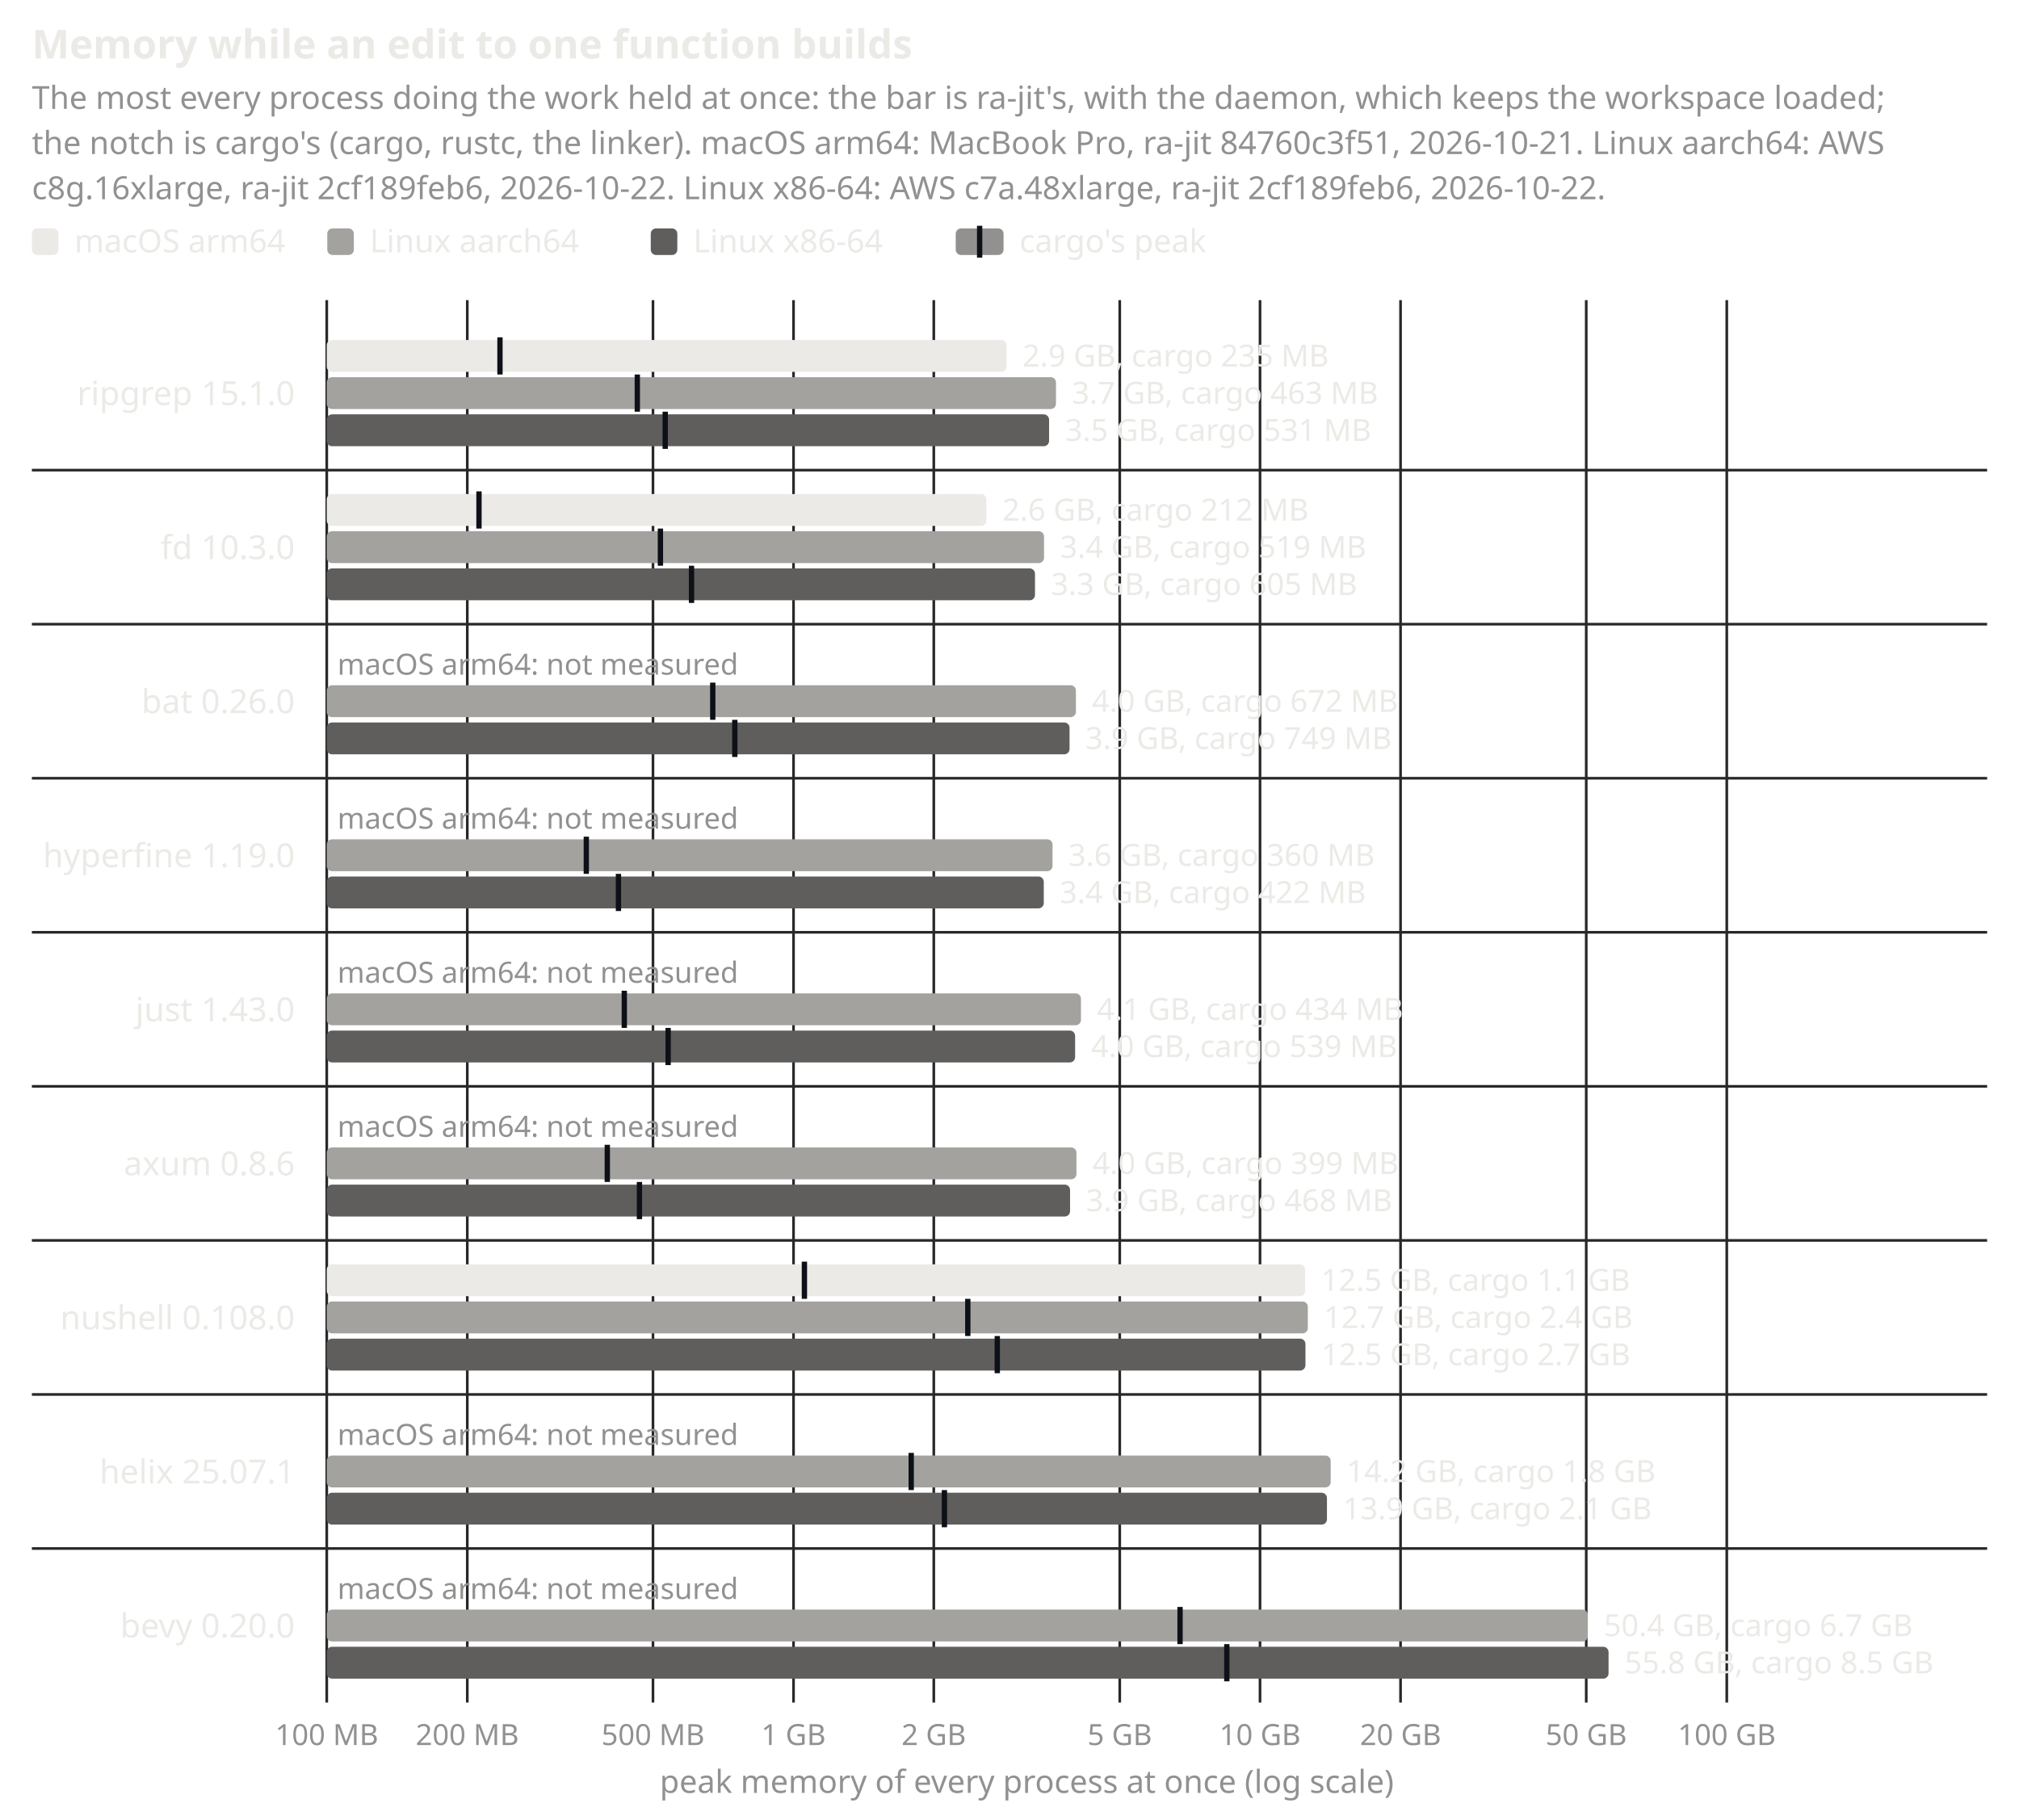
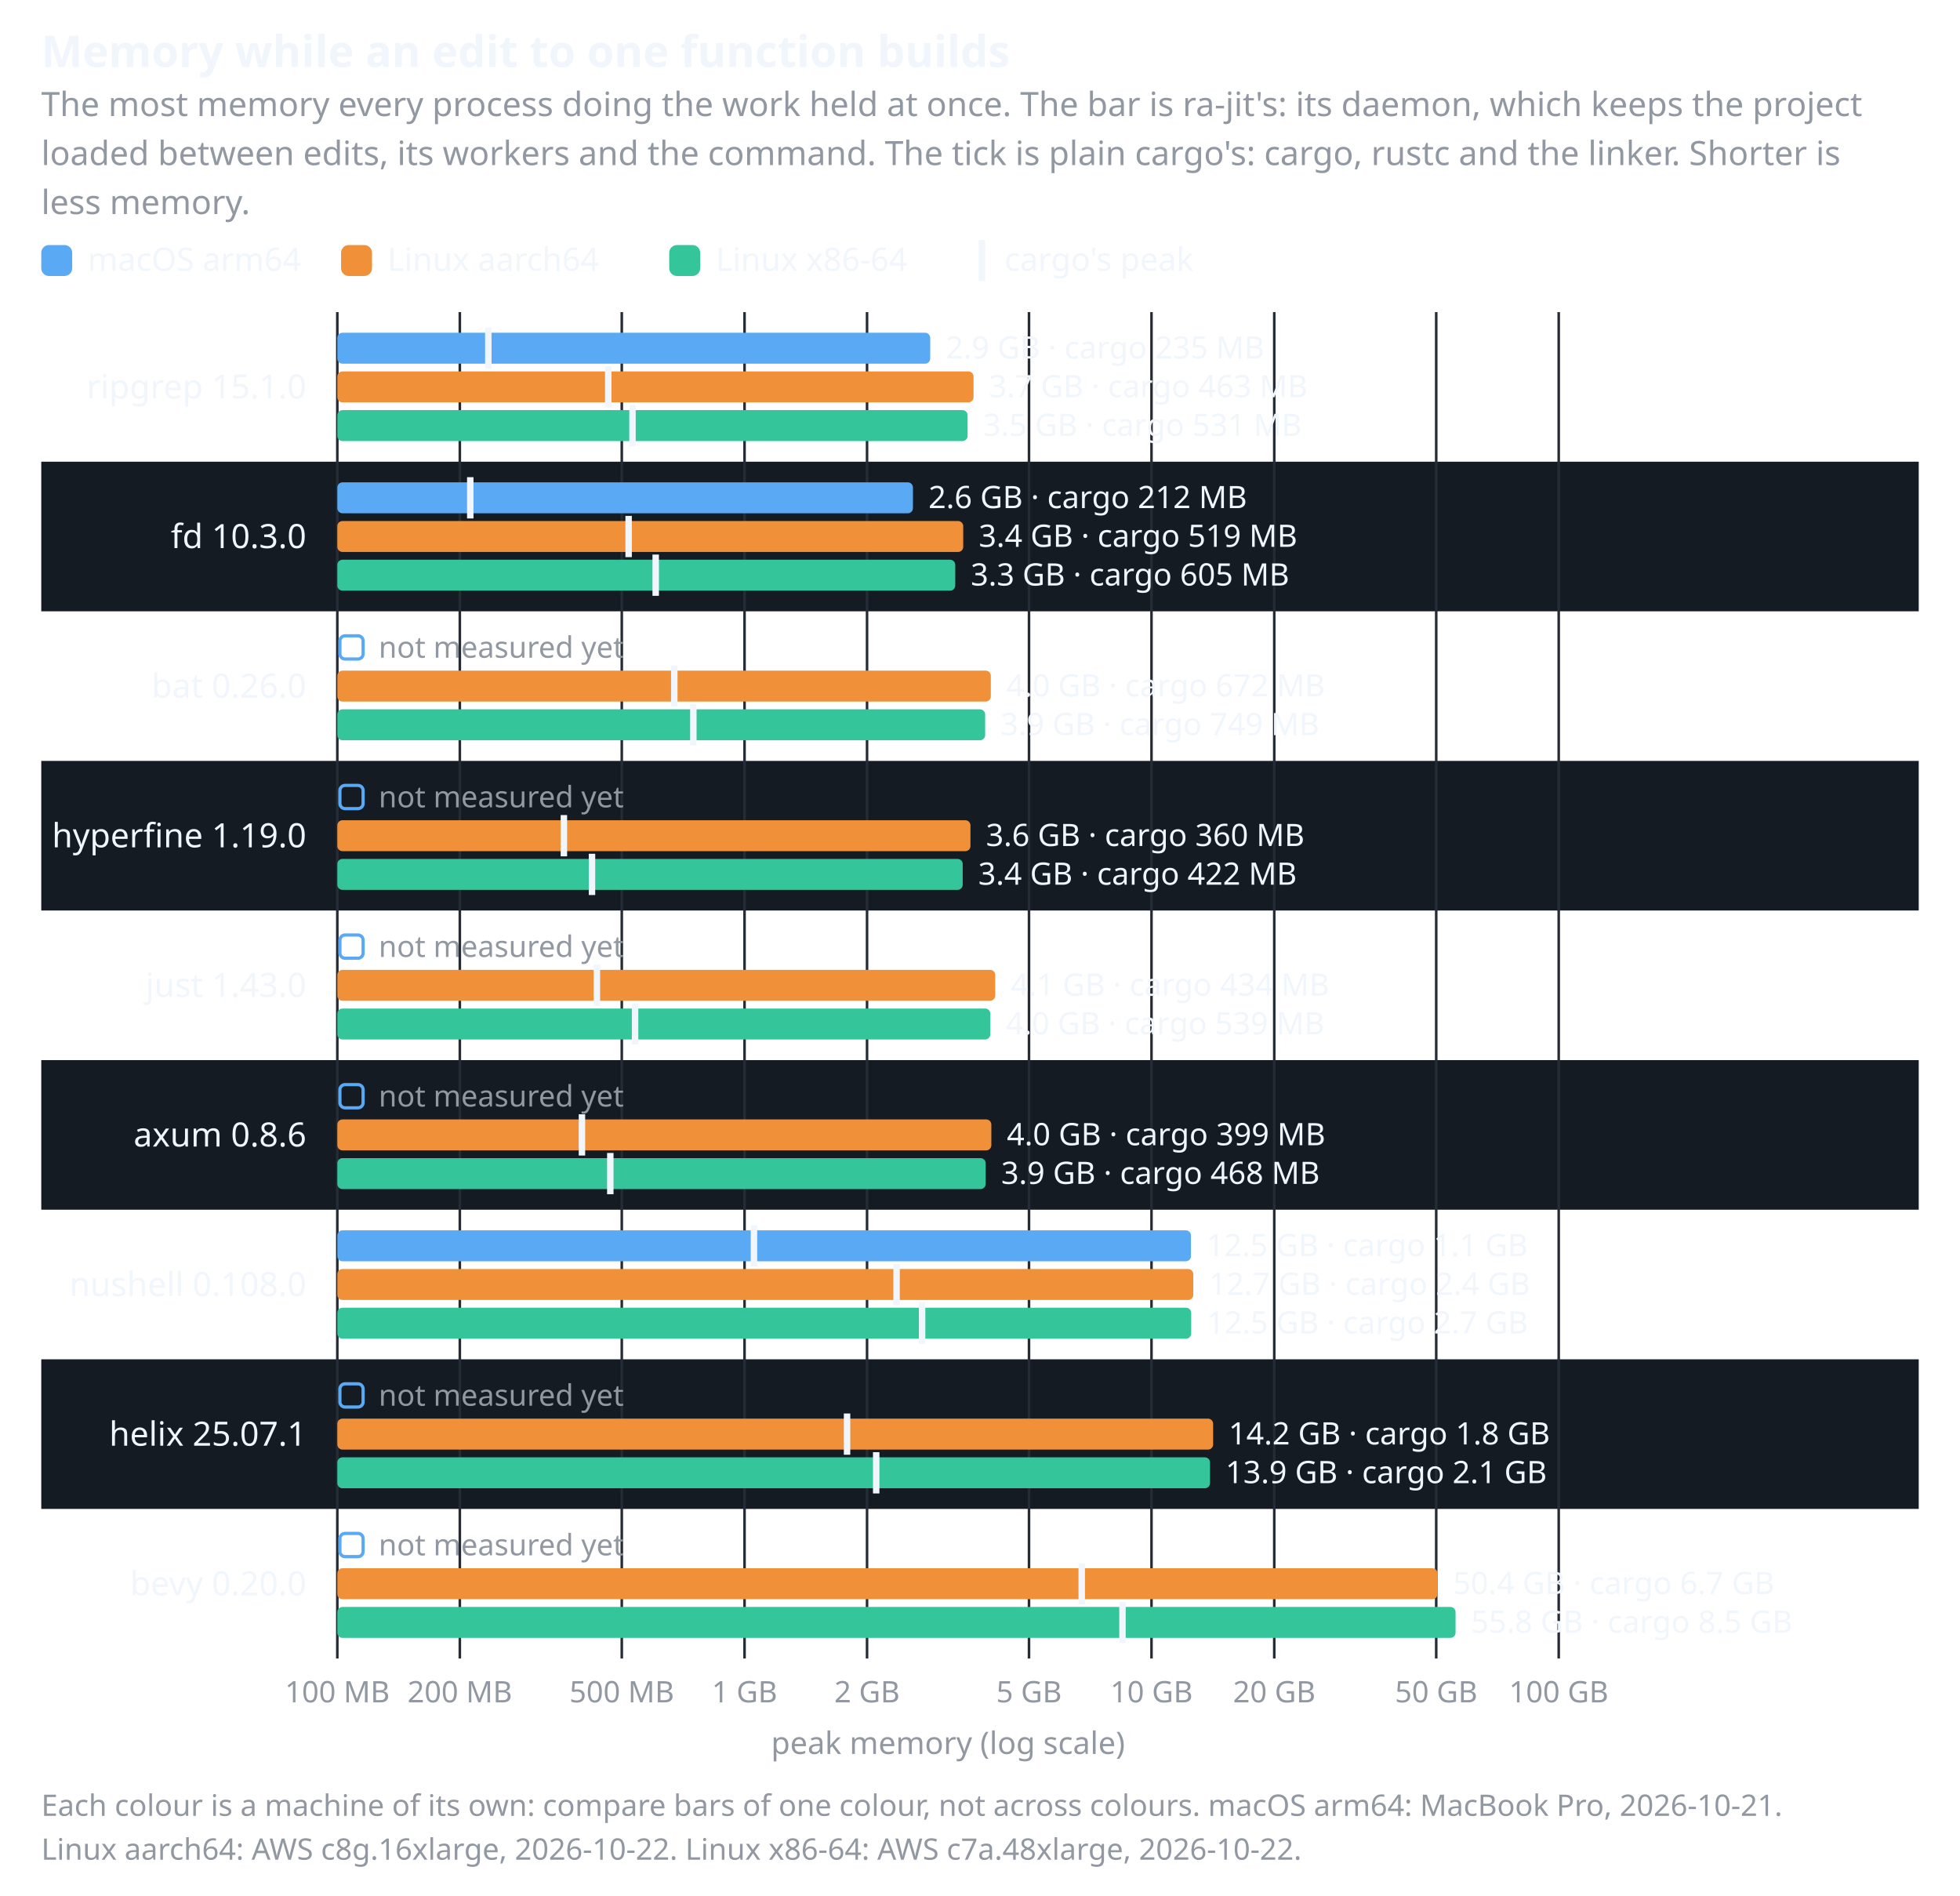
- <svg xmlns="http://www.w3.org/2000/svg" width="760" height="685" viewBox="0 0 760 685" font-family="-apple-system, BlinkMacSystemFont, 'Segoe UI', 'Noto Sans', Helvetica, Arial, sans-serif" role="img" aria-label="Memory while an edit to one function builds">
-   <text x="12" y="22" font-size="15" font-weight="600" fill="#ebeae6">Memory while an edit to one function builds</text>
-   <text x="12" y="41" font-size="12" fill="#929190">The most every process doing the work held at once: the bar is ra-jit's, with the daemon, which keeps the workspace loaded;</text>
-   <text x="12" y="58" font-size="12" fill="#929190">the notch is cargo's (cargo, rustc, the linker). macOS arm64: MacBook Pro, ra-jit 84760c3f51, 2026-10-21. Linux aarch64: AWS</text>
-   <text x="12" y="75" font-size="12" fill="#929190">c8g.16xlarge, ra-jit 2cf189feb6, 2026-10-22. Linux x86-64: AWS c7a.48xlarge, ra-jit 2cf189feb6, 2026-10-22.</text>
-   <rect x="12" y="86" width="10" height="10" rx="2" fill="#ebeae6" />
-   <text x="28" y="95" font-size="12" fill="#ebeae6">macOS arm64</text>
-   <rect x="123.2" y="86" width="10" height="10" rx="2" fill="#a3a29f" />
-   <text x="139.2" y="95" font-size="12" fill="#ebeae6">Linux aarch64</text>
-   <rect x="244.96" y="86" width="10" height="10" rx="2" fill="#5f5e5c" />
-   <text x="260.96" y="95" font-size="12" fill="#ebeae6">Linux x86-64</text>
-   <rect x="359.76" y="86" width="18" height="10" rx="2" fill="#929190" />
-   <rect x="367.76" y="85" width="2" height="12" fill="#0d1117" />
-   <text x="383.76" y="95" font-size="12" fill="#ebeae6">cargo's peak</text>
-   <line x1="123.0" y1="113" x2="123.0" y2="641" stroke="#28282a" />
-   <text x="123.0" y="657" font-size="11" text-anchor="middle" fill="#929190">100 MB</text>
-   <line x1="175.9" y1="113" x2="175.9" y2="641" stroke="#28282a" />
-   <text x="175.9" y="657" font-size="11" text-anchor="middle" fill="#929190">200 MB</text>
-   <line x1="245.8" y1="113" x2="245.8" y2="641" stroke="#28282a" />
-   <text x="245.8" y="657" font-size="11" text-anchor="middle" fill="#929190">500 MB</text>
-   <line x1="298.7" y1="113" x2="298.7" y2="641" stroke="#28282a" />
-   <text x="298.7" y="657" font-size="11" text-anchor="middle" fill="#929190">1 GB</text>
-   <line x1="351.5" y1="113" x2="351.5" y2="641" stroke="#28282a" />
-   <text x="351.5" y="657" font-size="11" text-anchor="middle" fill="#929190">2 GB</text>
-   <line x1="421.5" y1="113" x2="421.5" y2="641" stroke="#28282a" />
-   <text x="421.5" y="657" font-size="11" text-anchor="middle" fill="#929190">5 GB</text>
-   <line x1="474.3" y1="113" x2="474.3" y2="641" stroke="#28282a" />
-   <text x="474.3" y="657" font-size="11" text-anchor="middle" fill="#929190">10 GB</text>
-   <line x1="527.2" y1="113" x2="527.2" y2="641" stroke="#28282a" />
-   <text x="527.2" y="657" font-size="11" text-anchor="middle" fill="#929190">20 GB</text>
-   <line x1="597.1" y1="113" x2="597.1" y2="641" stroke="#28282a" />
-   <text x="597.1" y="657" font-size="11" text-anchor="middle" fill="#929190">50 GB</text>
-   <line x1="650.0" y1="113" x2="650.0" y2="641" stroke="#28282a" />
-   <text x="650.0" y="657" font-size="11" text-anchor="middle" fill="#929190">100 GB</text>
-   <text x="386.5" y="675" font-size="12" text-anchor="middle" fill="#929190">peak memory of every process at once (log scale)</text>
-   <text x="111.0" y="152.5" font-size="12.5" text-anchor="end" fill="#ebeae6">ripgrep 15.1.0</text>
-   <rect x="123.0" y="128.0" width="255.9" height="12" rx="2" fill="#ebeae6" />
-   <rect x="187.2" y="127.0" width="2" height="14" fill="#0d1117" />
-   <text x="384.9" y="138.0" font-size="11.5" text-anchor="start" fill="#ebeae6" font-variant-numeric="tabular-nums">2.9 GB, cargo 235 MB</text>
-   <rect x="123.0" y="142.0" width="274.5" height="12" rx="2" fill="#a3a29f" />
-   <rect x="238.9" y="141.0" width="2" height="14" fill="#0d1117" />
-   <text x="403.5" y="152.0" font-size="11.5" text-anchor="start" fill="#ebeae6" font-variant-numeric="tabular-nums">3.7 GB, cargo 463 MB</text>
-   <rect x="123.0" y="156.0" width="271.9" height="12" rx="2" fill="#5f5e5c" />
-   <rect x="249.4" y="155.0" width="2" height="14" fill="#0d1117" />
-   <text x="400.9" y="166.0" font-size="11.5" text-anchor="start" fill="#ebeae6" font-variant-numeric="tabular-nums">3.5 GB, cargo 531 MB</text>
-   <line x1="12" y1="177.0" x2="748" y2="177.0" stroke="#28282a" />
-   <text x="111.0" y="210.5" font-size="12.5" text-anchor="end" fill="#ebeae6">fd 10.3.0</text>
-   <rect x="123.0" y="186.0" width="248.3" height="12" rx="2" fill="#ebeae6" />
-   <rect x="179.3" y="185.0" width="2" height="14" fill="#0d1117" />
-   <text x="377.3" y="196.0" font-size="11.5" text-anchor="start" fill="#ebeae6" font-variant-numeric="tabular-nums">2.6 GB, cargo 212 MB</text>
-   <rect x="123.0" y="200.0" width="270.0" height="12" rx="2" fill="#a3a29f" />
-   <rect x="247.6" y="199.0" width="2" height="14" fill="#0d1117" />
-   <text x="399.0" y="210.0" font-size="11.5" text-anchor="start" fill="#ebeae6" font-variant-numeric="tabular-nums">3.4 GB, cargo 519 MB</text>
-   <rect x="123.0" y="214.0" width="266.6" height="12" rx="2" fill="#5f5e5c" />
-   <rect x="259.3" y="213.0" width="2" height="14" fill="#0d1117" />
-   <text x="395.6" y="224.0" font-size="11.5" text-anchor="start" fill="#ebeae6" font-variant-numeric="tabular-nums">3.3 GB, cargo 605 MB</text>
-   <line x1="12" y1="235.0" x2="748" y2="235.0" stroke="#28282a" />
-   <text x="111.0" y="268.5" font-size="12.5" text-anchor="end" fill="#ebeae6">bat 0.26.0</text>
-   <text x="127.0" y="254.0" font-size="11" fill="#929190">macOS arm64: not measured</text>
-   <rect x="123.0" y="258.0" width="282.0" height="12" rx="2" fill="#a3a29f" />
-   <rect x="267.3" y="257.0" width="2" height="14" fill="#0d1117" />
-   <text x="411.0" y="268.0" font-size="11.5" text-anchor="start" fill="#ebeae6" font-variant-numeric="tabular-nums">4.0 GB, cargo 672 MB</text>
-   <rect x="123.0" y="272.0" width="279.6" height="12" rx="2" fill="#5f5e5c" />
-   <rect x="275.6" y="271.0" width="2" height="14" fill="#0d1117" />
-   <text x="408.6" y="282.0" font-size="11.5" text-anchor="start" fill="#ebeae6" font-variant-numeric="tabular-nums">3.9 GB, cargo 749 MB</text>
-   <line x1="12" y1="293.0" x2="748" y2="293.0" stroke="#28282a" />
-   <text x="111.0" y="326.5" font-size="12.5" text-anchor="end" fill="#ebeae6">hyperfine 1.19.0</text>
-   <text x="127.0" y="312.0" font-size="11" fill="#929190">macOS arm64: not measured</text>
-   <rect x="123.0" y="316.0" width="273.2" height="12" rx="2" fill="#a3a29f" />
-   <rect x="219.7" y="315.0" width="2" height="14" fill="#0d1117" />
-   <text x="402.2" y="326.0" font-size="11.5" text-anchor="start" fill="#ebeae6" font-variant-numeric="tabular-nums">3.6 GB, cargo 360 MB</text>
-   <rect x="123.0" y="330.0" width="269.9" height="12" rx="2" fill="#5f5e5c" />
-   <rect x="231.8" y="329.0" width="2" height="14" fill="#0d1117" />
-   <text x="398.9" y="340.0" font-size="11.5" text-anchor="start" fill="#ebeae6" font-variant-numeric="tabular-nums">3.4 GB, cargo 422 MB</text>
-   <line x1="12" y1="351.0" x2="748" y2="351.0" stroke="#28282a" />
-   <text x="111.0" y="384.5" font-size="12.5" text-anchor="end" fill="#ebeae6">just 1.43.0</text>
-   <text x="127.0" y="370.0" font-size="11" fill="#929190">macOS arm64: not measured</text>
-   <rect x="123.0" y="374.0" width="283.9" height="12" rx="2" fill="#a3a29f" />
-   <rect x="234.0" y="373.0" width="2" height="14" fill="#0d1117" />
-   <text x="412.9" y="384.0" font-size="11.5" text-anchor="start" fill="#ebeae6" font-variant-numeric="tabular-nums">4.1 GB, cargo 434 MB</text>
-   <rect x="123.0" y="388.0" width="281.7" height="12" rx="2" fill="#5f5e5c" />
-   <rect x="250.5" y="387.0" width="2" height="14" fill="#0d1117" />
-   <text x="410.7" y="398.0" font-size="11.5" text-anchor="start" fill="#ebeae6" font-variant-numeric="tabular-nums">4.0 GB, cargo 539 MB</text>
-   <line x1="12" y1="409.0" x2="748" y2="409.0" stroke="#28282a" />
-   <text x="111.0" y="442.5" font-size="12.5" text-anchor="end" fill="#ebeae6">axum 0.8.6</text>
-   <text x="127.0" y="428.0" font-size="11" fill="#929190">macOS arm64: not measured</text>
-   <rect x="123.0" y="432.0" width="282.2" height="12" rx="2" fill="#a3a29f" />
-   <rect x="227.6" y="431.0" width="2" height="14" fill="#0d1117" />
-   <text x="411.2" y="442.0" font-size="11.5" text-anchor="start" fill="#ebeae6" font-variant-numeric="tabular-nums">4.0 GB, cargo 399 MB</text>
-   <rect x="123.0" y="446.0" width="279.8" height="12" rx="2" fill="#5f5e5c" />
-   <rect x="239.7" y="445.0" width="2" height="14" fill="#0d1117" />
-   <text x="408.8" y="456.0" font-size="11.5" text-anchor="start" fill="#ebeae6" font-variant-numeric="tabular-nums">3.9 GB, cargo 468 MB</text>
-   <line x1="12" y1="467.0" x2="748" y2="467.0" stroke="#28282a" />
-   <text x="111.0" y="500.5" font-size="12.5" text-anchor="end" fill="#ebeae6">nushell 0.108.0</text>
-   <rect x="123.0" y="476.0" width="368.3" height="12" rx="2" fill="#ebeae6" />
-   <rect x="301.8" y="475.0" width="2" height="14" fill="#0d1117" />
-   <text x="497.3" y="486.0" font-size="11.5" text-anchor="start" fill="#ebeae6" font-variant-numeric="tabular-nums">12.5 GB, cargo 1.1 GB</text>
-   <rect x="123.0" y="490.0" width="369.3" height="12" rx="2" fill="#a3a29f" />
-   <rect x="363.3" y="489.0" width="2" height="14" fill="#0d1117" />
-   <text x="498.3" y="500.0" font-size="11.5" text-anchor="start" fill="#ebeae6" font-variant-numeric="tabular-nums">12.7 GB, cargo 2.4 GB</text>
-   <rect x="123.0" y="504.0" width="368.4" height="12" rx="2" fill="#5f5e5c" />
-   <rect x="374.4" y="503.0" width="2" height="14" fill="#0d1117" />
-   <text x="497.4" y="514.0" font-size="11.5" text-anchor="start" fill="#ebeae6" font-variant-numeric="tabular-nums">12.5 GB, cargo 2.7 GB</text>
-   <line x1="12" y1="525.0" x2="748" y2="525.0" stroke="#28282a" />
-   <text x="111.0" y="558.5" font-size="12.5" text-anchor="end" fill="#ebeae6">helix 25.07.1</text>
-   <text x="127.0" y="544.0" font-size="11" fill="#929190">macOS arm64: not measured</text>
-   <rect x="123.0" y="548.0" width="377.9" height="12" rx="2" fill="#a3a29f" />
-   <rect x="342.0" y="547.0" width="2" height="14" fill="#0d1117" />
-   <text x="506.9" y="558.0" font-size="11.5" text-anchor="start" fill="#ebeae6" font-variant-numeric="tabular-nums">14.2 GB, cargo 1.8 GB</text>
-   <rect x="123.0" y="562.0" width="376.5" height="12" rx="2" fill="#5f5e5c" />
-   <rect x="354.5" y="561.0" width="2" height="14" fill="#0d1117" />
-   <text x="505.5" y="572.0" font-size="11.5" text-anchor="start" fill="#ebeae6" font-variant-numeric="tabular-nums">13.9 GB, cargo 2.1 GB</text>
-   <line x1="12" y1="583.0" x2="748" y2="583.0" stroke="#28282a" />
-   <text x="111.0" y="616.5" font-size="12.5" text-anchor="end" fill="#ebeae6">bevy 0.20.0</text>
-   <text x="127.0" y="602.0" font-size="11" fill="#929190">macOS arm64: not measured</text>
-   <rect x="123.0" y="606.0" width="474.7" height="12" rx="2" fill="#a3a29f" />
-   <rect x="443.2" y="605.0" width="2" height="14" fill="#0d1117" />
-   <text x="603.7" y="616.0" font-size="11.5" text-anchor="start" fill="#ebeae6" font-variant-numeric="tabular-nums">50.4 GB, cargo 6.7 GB</text>
-   <rect x="123.0" y="620.0" width="482.5" height="12" rx="2" fill="#5f5e5c" />
-   <rect x="460.8" y="619.0" width="2" height="14" fill="#0d1117" />
-   <text x="611.5" y="630.0" font-size="11.5" text-anchor="start" fill="#ebeae6" font-variant-numeric="tabular-nums">55.8 GB, cargo 8.5 GB</text>
+ <svg xmlns="http://www.w3.org/2000/svg" width="760" height="735" viewBox="0 0 760 735" role="img" aria-label="Memory while an edit to one function builds">
+   <style>text{font-family:-apple-system, BlinkMacSystemFont, 'Segoe UI', 'Noto Sans', Helvetica, Arial, sans-serif;fill:#f0f6fc}.d{fill:#9198a1}.b{font-weight:600}.v{font-variant-numeric:tabular-nums}.g{stroke:#262c36}.r{stroke:#9198a1;stroke-width:1.25}.z{fill:#151b23}.c{fill:#f0f6fc}.o{fill:none;stroke-width:1.25}.p0{fill:#5aa9f5}.w0{stroke:#5aa9f5}.p1{fill:#f0913a}.w1{stroke:#f0913a}.p2{fill:#34c69a}.w2{stroke:#34c69a}</style>
+   <text x="16" y="26" font-size="17" class="b">Memory while an edit to one function builds</text>
+   <text x="16" y="45" font-size="13" class="d">The most memory every process doing the work held at once. The bar is ra-jit's: its daemon, which keeps the project</text>
+   <text x="16" y="64" font-size="13" class="d">loaded between edits, its workers and the command. The tick is plain cargo's: cargo, rustc and the linker. Shorter is</text>
+   <text x="16" y="83" font-size="13" class="d">less memory.</text>
+   <rect x="16" y="95" width="12" height="12" rx="3" class="p0" />
+   <text x="34" y="105" font-size="12.5">macOS arm64</text>
+   <rect x="132.25" y="95" width="12" height="12" rx="3" class="p1" />
+   <text x="150.2" y="105" font-size="12.5">Linux aarch64</text>
+   <rect x="259.5" y="95" width="12" height="12" rx="3" class="p2" />
+   <text x="277.5" y="105" font-size="12.5">Linux x86-64</text>
+   <rect x="379.5" y="93" width="2.5" height="16" class="c" />
+   <text x="389.5" y="105" font-size="12.5">cargo's peak</text>
+   <rect x="16" y="527" width="728" height="58" class="z" />
+   <rect x="16" y="411" width="728" height="58" class="z" />
+   <rect x="16" y="295" width="728" height="58" class="z" />
+   <rect x="16" y="179" width="728" height="58" class="z" />
+   <line x1="130.8" y1="121" x2="130.8" y2="643" class="g" />
+   <line x1="178.3" y1="121" x2="178.3" y2="643" class="g" />
+   <line x1="241.1" y1="121" x2="241.1" y2="643" class="g" />
+   <line x1="288.7" y1="121" x2="288.7" y2="643" class="g" />
+   <line x1="336.2" y1="121" x2="336.2" y2="643" class="g" />
+   <line x1="399" y1="121" x2="399" y2="643" class="g" />
+   <line x1="446.5" y1="121" x2="446.5" y2="643" class="g" />
+   <line x1="494.1" y1="121" x2="494.1" y2="643" class="g" />
+   <line x1="556.9" y1="121" x2="556.9" y2="643" class="g" />
+   <line x1="604.4" y1="121" x2="604.4" y2="643" class="g" />
+   <rect x="130.8" y="129" width="229.9" height="12" rx="2" class="p0" />
+   <rect x="188.1" y="127" width="2.5" height="16" class="c" />
+   <rect x="130.8" y="144" width="246.7" height="12" rx="2" class="p1" />
+   <rect x="234.6" y="142" width="2.5" height="16" class="c" />
+   <rect x="130.8" y="159" width="244.4" height="12" rx="2" class="p2" />
+   <rect x="244" y="157" width="2.5" height="16" class="c" />
+   <rect x="130.8" y="187" width="223.2" height="12" rx="2" class="p0" />
+   <rect x="181.1" y="185" width="2.5" height="16" class="c" />
+   <rect x="130.8" y="202" width="242.7" height="12" rx="2" class="p1" />
+   <rect x="242.5" y="200" width="2.5" height="16" class="c" />
+   <rect x="130.8" y="217" width="239.6" height="12" rx="2" class="p2" />
+   <rect x="253" y="215" width="2.5" height="16" class="c" />
+   <rect x="131.8" y="246.5" width="9" height="9" rx="2" class="o w0" />
+   <rect x="130.8" y="260" width="253.4" height="12" rx="2" class="p1" />
+   <rect x="260.2" y="258" width="2.5" height="16" class="c" />
+   <rect x="130.8" y="275" width="251.2" height="12" rx="2" class="p2" />
+   <rect x="267.6" y="273" width="2.5" height="16" class="c" />
+   <rect x="131.8" y="304.5" width="9" height="9" rx="2" class="o w0" />
+   <rect x="130.8" y="318" width="245.5" height="12" rx="2" class="p1" />
+   <rect x="217.4" y="316" width="2.5" height="16" class="c" />
+   <rect x="130.8" y="333" width="242.5" height="12" rx="2" class="p2" />
+   <rect x="228.3" y="331" width="2.5" height="16" class="c" />
+   <rect x="131.8" y="362.5" width="9" height="9" rx="2" class="o w0" />
+   <rect x="130.8" y="376" width="255.1" height="12" rx="2" class="p1" />
+   <rect x="230.2" y="374" width="2.5" height="16" class="c" />
+   <rect x="130.8" y="391" width="253.2" height="12" rx="2" class="p2" />
+   <rect x="245" y="389" width="2.5" height="16" class="c" />
+   <rect x="131.8" y="420.5" width="9" height="9" rx="2" class="o w0" />
+   <rect x="130.8" y="434" width="253.6" height="12" rx="2" class="p1" />
+   <rect x="224.4" y="432" width="2.5" height="16" class="c" />
+   <rect x="130.8" y="449" width="251.4" height="12" rx="2" class="p2" />
+   <rect x="235.4" y="447" width="2.5" height="16" class="c" />
+   <rect x="130.8" y="477" width="331" height="12" rx="2" class="p0" />
+   <rect x="291.1" y="475" width="2.5" height="16" class="c" />
+   <rect x="130.8" y="492" width="331.9" height="12" rx="2" class="p1" />
+   <rect x="346.4" y="490" width="2.5" height="16" class="c" />
+   <rect x="130.8" y="507" width="331.1" height="12" rx="2" class="p2" />
+   <rect x="356.3" y="505" width="2.5" height="16" class="c" />
+   <rect x="131.8" y="536.5" width="9" height="9" rx="2" class="o w0" />
+   <rect x="130.8" y="550" width="339.6" height="12" rx="2" class="p1" />
+   <rect x="327.2" y="548" width="2.5" height="16" class="c" />
+   <rect x="130.8" y="565" width="338.4" height="12" rx="2" class="p2" />
+   <rect x="338.5" y="563" width="2.5" height="16" class="c" />
+   <rect x="131.8" y="594.5" width="9" height="9" rx="2" class="o w0" />
+   <rect x="130.8" y="608" width="426.6" height="12" rx="2" class="p1" />
+   <rect x="418.2" y="606" width="2.5" height="16" class="c" />
+   <rect x="130.8" y="623" width="433.6" height="12" rx="2" class="p2" />
+   <rect x="434" y="621" width="2.5" height="16" class="c" />
+   <text x="130.8" y="660" font-size="11.5" text-anchor="middle" class="d v">100 MB</text>
+   <text x="178.3" y="660" font-size="11.5" text-anchor="middle" class="d v">200 MB</text>
+   <text x="241.1" y="660" font-size="11.5" text-anchor="middle" class="d v">500 MB</text>
+   <text x="288.7" y="660" font-size="11.5" text-anchor="middle" class="d v">1 GB</text>
+   <text x="336.2" y="660" font-size="11.5" text-anchor="middle" class="d v">2 GB</text>
+   <text x="399" y="660" font-size="11.5" text-anchor="middle" class="d v">5 GB</text>
+   <text x="446.5" y="660" font-size="11.5" text-anchor="middle" class="d v">10 GB</text>
+   <text x="494.1" y="660" font-size="11.5" text-anchor="middle" class="d v">20 GB</text>
+   <text x="556.9" y="660" font-size="11.5" text-anchor="middle" class="d v">50 GB</text>
+   <text x="604.4" y="660" font-size="11.5" text-anchor="middle" class="d v">100 GB</text>
+   <text x="118.8" y="154.5" font-size="13" text-anchor="end">ripgrep 15.1.0</text>
+   <text x="366.7" y="139" font-size="12" text-anchor="start" class="v">2.9 GB · cargo 235 MB</text>
+   <text x="383.5" y="154" font-size="12" text-anchor="start" class="v">3.7 GB · cargo 463 MB</text>
+   <text x="381.2" y="169" font-size="12" text-anchor="start" class="v">3.5 GB · cargo 531 MB</text>
+   <text x="118.8" y="212.5" font-size="13" text-anchor="end">fd 10.3.0</text>
+   <text x="360" y="197" font-size="12" text-anchor="start" class="v">2.6 GB · cargo 212 MB</text>
+   <text x="379.5" y="212" font-size="12" text-anchor="start" class="v">3.4 GB · cargo 519 MB</text>
+   <text x="376.4" y="227" font-size="12" text-anchor="start" class="v">3.3 GB · cargo 605 MB</text>
+   <text x="118.8" y="270.5" font-size="13" text-anchor="end">bat 0.26.0</text>
+   <text x="146.8" y="255" font-size="11.5" class="d">not measured yet</text>
+   <text x="390.2" y="270" font-size="12" text-anchor="start" class="v">4.0 GB · cargo 672 MB</text>
+   <text x="388" y="285" font-size="12" text-anchor="start" class="v">3.9 GB · cargo 749 MB</text>
+   <text x="118.8" y="328.5" font-size="13" text-anchor="end">hyperfine 1.19.0</text>
+   <text x="146.8" y="313" font-size="11.5" class="d">not measured yet</text>
+   <text x="382.3" y="328" font-size="12" text-anchor="start" class="v">3.6 GB · cargo 360 MB</text>
+   <text x="379.3" y="343" font-size="12" text-anchor="start" class="v">3.4 GB · cargo 422 MB</text>
+   <text x="118.8" y="386.5" font-size="13" text-anchor="end">just 1.43.0</text>
+   <text x="146.8" y="371" font-size="11.5" class="d">not measured yet</text>
+   <text x="391.9" y="386" font-size="12" text-anchor="start" class="v">4.1 GB · cargo 434 MB</text>
+   <text x="390" y="401" font-size="12" text-anchor="start" class="v">4.0 GB · cargo 539 MB</text>
+   <text x="118.8" y="444.5" font-size="13" text-anchor="end">axum 0.8.6</text>
+   <text x="146.8" y="429" font-size="11.5" class="d">not measured yet</text>
+   <text x="390.4" y="444" font-size="12" text-anchor="start" class="v">4.0 GB · cargo 399 MB</text>
+   <text x="388.2" y="459" font-size="12" text-anchor="start" class="v">3.9 GB · cargo 468 MB</text>
+   <text x="118.8" y="502.5" font-size="13" text-anchor="end">nushell 0.108.0</text>
+   <text x="467.8" y="487" font-size="12" text-anchor="start" class="v">12.5 GB · cargo 1.1 GB</text>
+   <text x="468.7" y="502" font-size="12" text-anchor="start" class="v">12.7 GB · cargo 2.4 GB</text>
+   <text x="467.9" y="517" font-size="12" text-anchor="start" class="v">12.5 GB · cargo 2.7 GB</text>
+   <text x="118.8" y="560.5" font-size="13" text-anchor="end">helix 25.07.1</text>
+   <text x="146.8" y="545" font-size="11.5" class="d">not measured yet</text>
+   <text x="476.4" y="560" font-size="12" text-anchor="start" class="v">14.2 GB · cargo 1.8 GB</text>
+   <text x="475.2" y="575" font-size="12" text-anchor="start" class="v">13.9 GB · cargo 2.1 GB</text>
+   <text x="118.8" y="618.5" font-size="13" text-anchor="end">bevy 0.20.0</text>
+   <text x="146.8" y="603" font-size="11.5" class="d">not measured yet</text>
+   <text x="563.4" y="618" font-size="12" text-anchor="start" class="v">50.4 GB · cargo 6.7 GB</text>
+   <text x="570.4" y="633" font-size="12" text-anchor="start" class="v">55.8 GB · cargo 8.5 GB</text>
+   <text x="367.6" y="680" font-size="12" text-anchor="middle" class="d">peak memory (log scale)</text>
+   <text x="16" y="704" font-size="11.5" class="d">Each colour is a machine of its own: compare bars of one colour, not across colours. macOS arm64: MacBook Pro, 2026-10-21.</text>
+   <text x="16" y="721" font-size="11.5" class="d">Linux aarch64: AWS c8g.16xlarge, 2026-10-22. Linux x86-64: AWS c7a.48xlarge, 2026-10-22.</text>
</svg>
